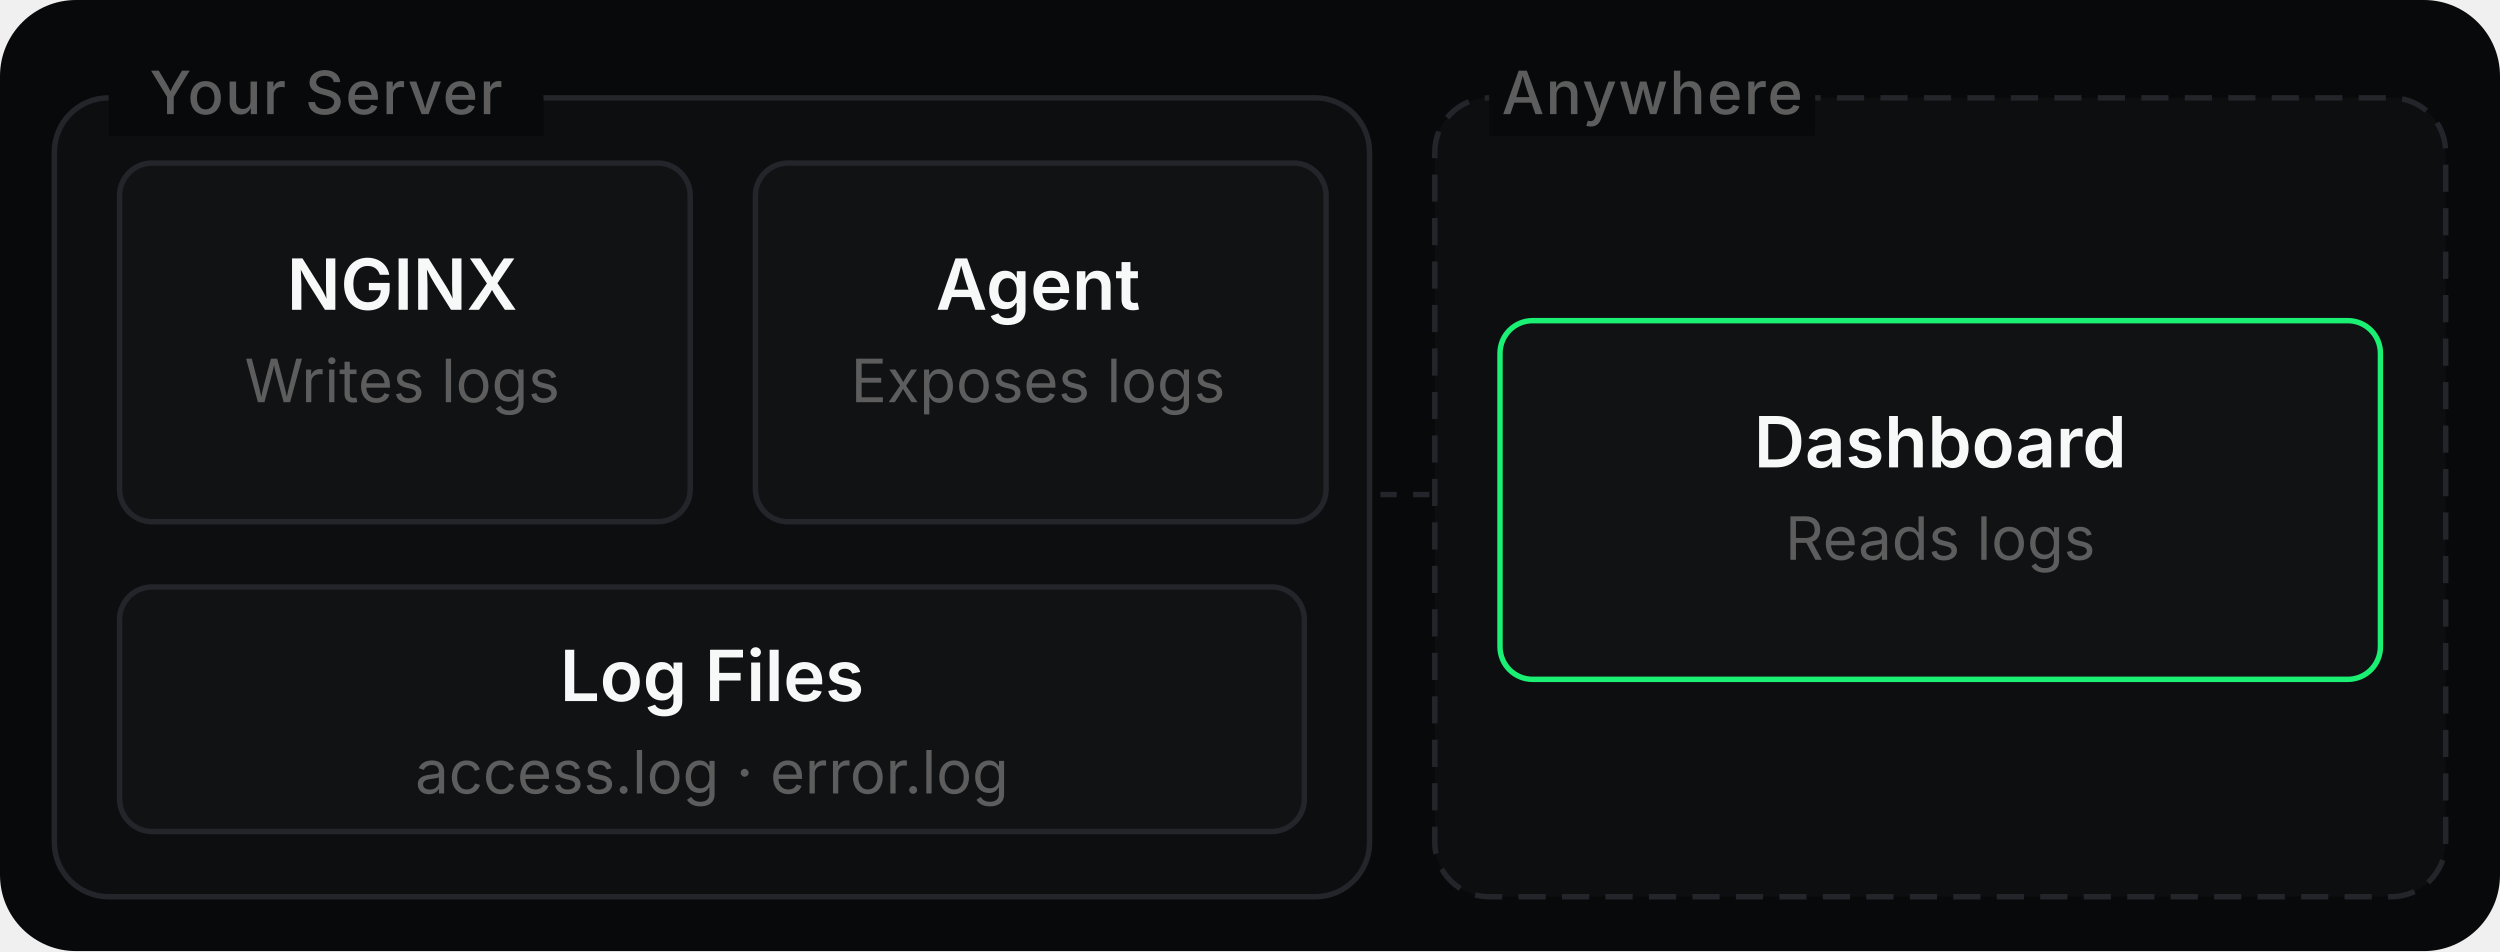
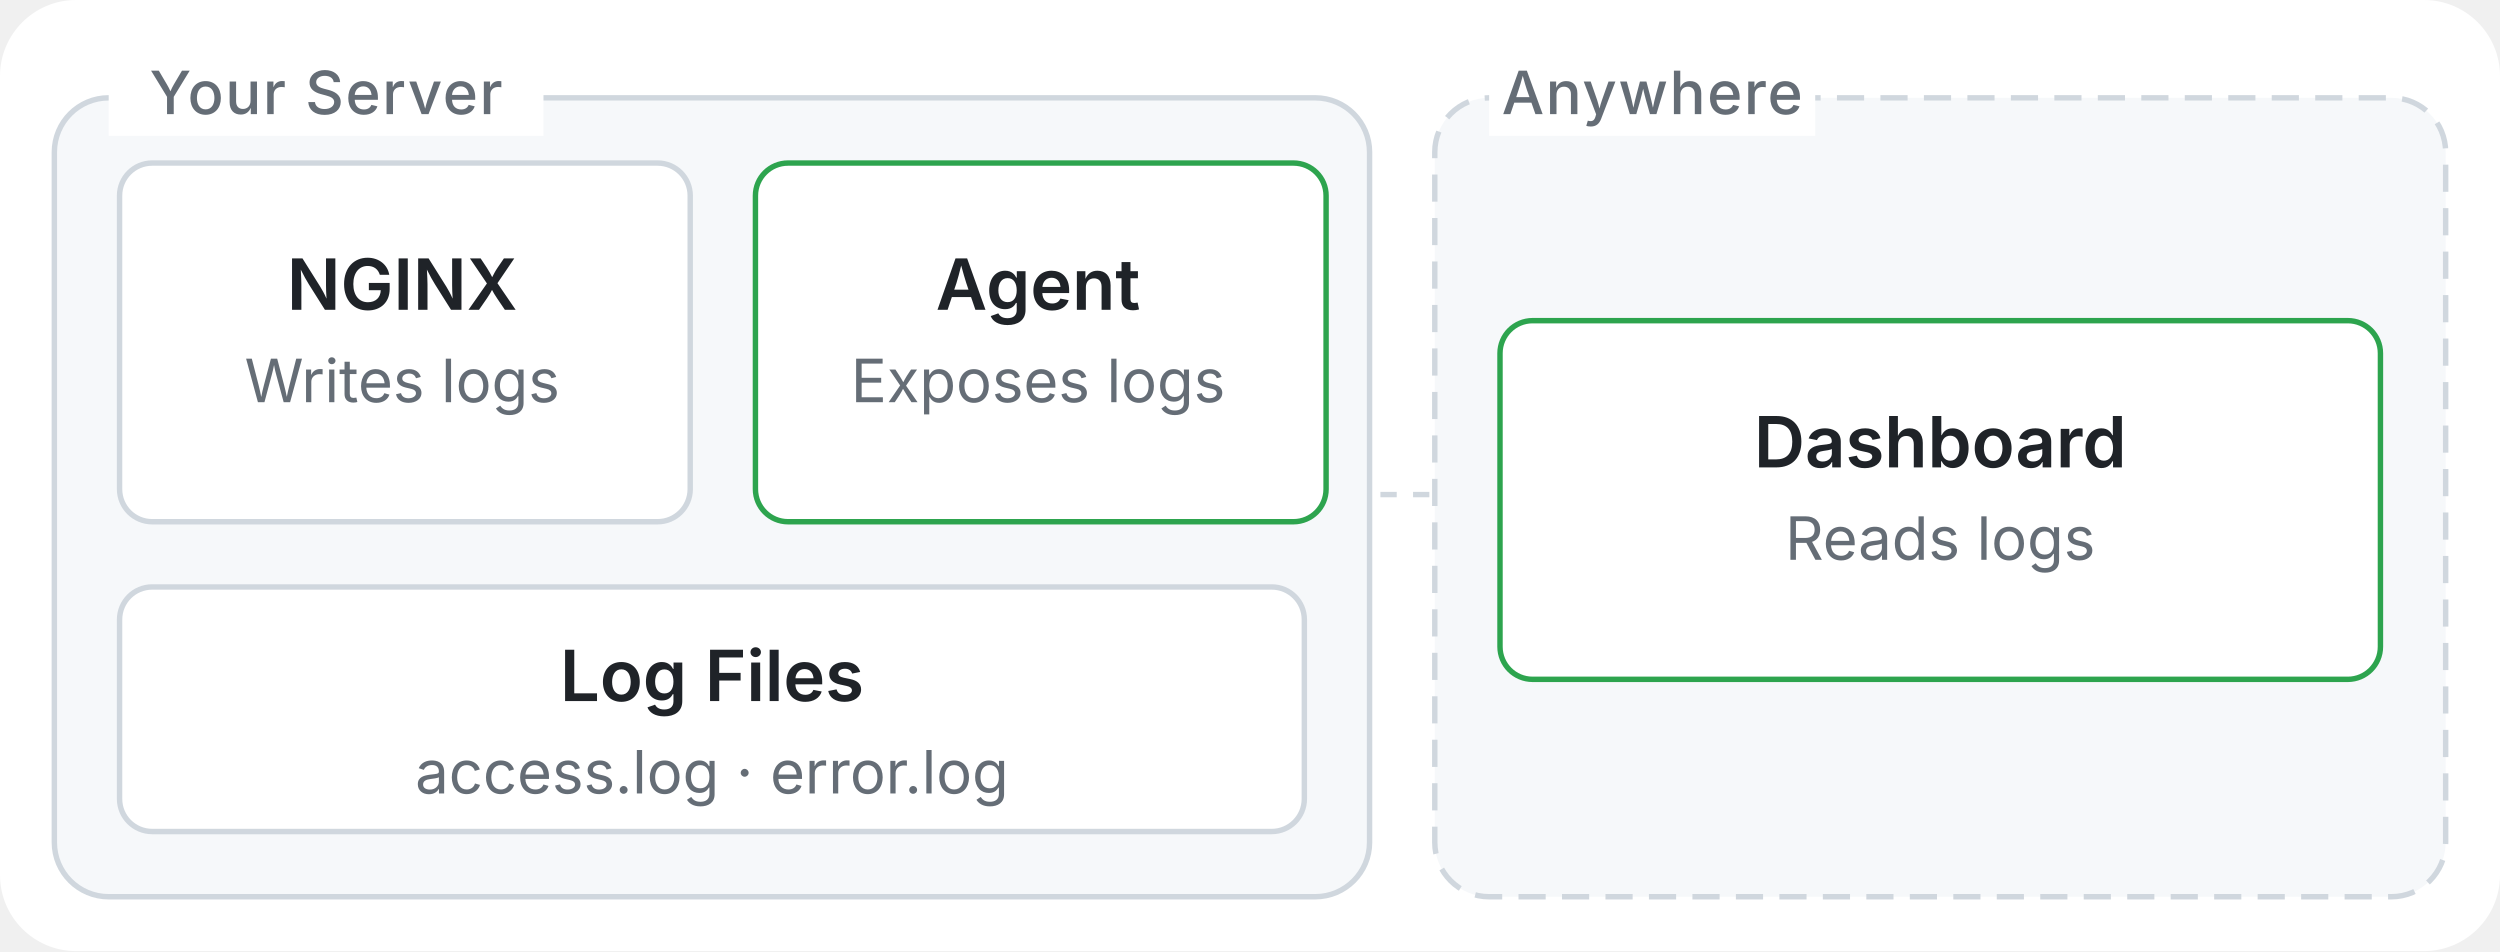
<svg xmlns="http://www.w3.org/2000/svg" width="460" height="175" viewBox="0 0 460 175">
  <defs>
    <clipPath id="rounded">
      <rect width="460" height="175" rx="14" />
    </clipPath>
  </defs>
  <style>
    text { font-family: Inter, Helvetica, Arial, sans-serif; }
  </style>
  <g clip-path="url(#rounded)">
-     <rect width="460" height="175" fill="#08090a" />
-     <rect x="10" y="18" width="242" height="147" rx="10" fill="#0d0e10" stroke="#23252a" stroke-width="1" />
-     <rect x="20" y="11" width="80" height="14" fill="#08090a" />
-     <text x="60" y="21" text-anchor="middle" font-size="11" font-weight="500" fill="#5d5d5d" letter-spacing="0.3">Your Server</text>
-     <rect x="22" y="30" width="105" height="66" rx="6" fill="#101213" stroke="#23252a" stroke-width="1" />
-     <text x="74" y="57" text-anchor="middle" font-size="13" font-weight="600" fill="#F7F8F8">NGINX</text>
-     <text x="74" y="74" text-anchor="middle" font-size="11" fill="#5d5d5d">Writes logs</text>
-     <rect x="139" y="30" width="105" height="66" rx="6" fill="#101213" stroke="#23252a" stroke-width="1" />
-     <text x="191" y="57" text-anchor="middle" font-size="13" font-weight="600" fill="#F7F8F8">Agent</text>
-     <text x="191" y="74" text-anchor="middle" font-size="11" fill="#5d5d5d">Exposes logs</text>
-     <rect x="22" y="108" width="218" height="45" rx="6" fill="#101213" stroke="#23252a" stroke-width="1" />
-     <text x="131" y="129" text-anchor="middle" font-size="13" font-weight="600" fill="#F7F8F8">Log Files</text>
-     <text x="131" y="146" text-anchor="middle" font-size="11" fill="#5d5d5d">access.log · error.log</text>
-     <line x1="254" y1="91" x2="264" y2="91" stroke="#23252a" stroke-width="1" stroke-dasharray="3,3" />
-     <rect x="264" y="18" width="186" height="147" rx="10" fill="#0d0e10" stroke="#23252a" stroke-width="1" stroke-dasharray="5,3" />
-     <rect x="274" y="11" width="60" height="14" fill="#08090a" />
-     <text x="304" y="21" text-anchor="middle" font-size="11" font-weight="500" fill="#5d5d5d" letter-spacing="0.3">Anywhere</text>
-     <rect x="276" y="59" width="162" height="66" rx="6" fill="#101213" stroke="#1af073" stroke-width="1" />
-     <text x="357" y="86" text-anchor="middle" font-size="13" font-weight="600" fill="#F7F8F8">Dashboard</text>
-     <text x="357" y="103" text-anchor="middle" font-size="11" fill="#5d5d5d">Reads logs</text>
+     <rect width="460" height="175" fill="#ffffff" />
+     <rect x="10" y="18" width="242" height="147" rx="10" fill="#f6f8fa" stroke="#d0d7de" stroke-width="1" />
+     <rect x="20" y="11" width="80" height="14" fill="#ffffff" />
+     <text x="60" y="21" text-anchor="middle" font-size="11" font-weight="500" fill="#656d76" letter-spacing="0.3">Your Server</text>
+     <rect x="22" y="30" width="105" height="66" rx="6" fill="#ffffff" stroke="#d0d7de" stroke-width="1" />
+     <text x="74" y="57" text-anchor="middle" font-size="13" font-weight="600" fill="#1f2328">NGINX</text>
+     <text x="74" y="74" text-anchor="middle" font-size="11" fill="#656d76">Writes logs</text>
+     <rect x="139" y="30" width="105" height="66" rx="6" fill="#ffffff" stroke="#2da44e" stroke-width="1" />
+     <text x="191" y="57" text-anchor="middle" font-size="13" font-weight="600" fill="#1f2328">Agent</text>
+     <text x="191" y="74" text-anchor="middle" font-size="11" fill="#656d76">Exposes logs</text>
+     <rect x="22" y="108" width="218" height="45" rx="6" fill="#ffffff" stroke="#d0d7de" stroke-width="1" />
+     <text x="131" y="129" text-anchor="middle" font-size="13" font-weight="600" fill="#1f2328">Log Files</text>
+     <text x="131" y="146" text-anchor="middle" font-size="11" fill="#656d76">access.log · error.log</text>
+     <line x1="254" y1="91" x2="264" y2="91" stroke="#d0d7de" stroke-width="1" stroke-dasharray="3,3" />
+     <rect x="264" y="18" width="186" height="147" rx="10" fill="#f6f8fa" stroke="#d0d7de" stroke-width="1" stroke-dasharray="5,3" />
+     <rect x="274" y="11" width="60" height="14" fill="#ffffff" />
+     <text x="304" y="21" text-anchor="middle" font-size="11" font-weight="500" fill="#656d76" letter-spacing="0.3">Anywhere</text>
+     <rect x="276" y="59" width="162" height="66" rx="6" fill="#ffffff" stroke="#2da44e" stroke-width="1" />
+     <text x="357" y="86" text-anchor="middle" font-size="13" font-weight="600" fill="#1f2328">Dashboard</text>
+     <text x="357" y="103" text-anchor="middle" font-size="11" fill="#656d76">Reads logs</text>
  </g>
</svg>
